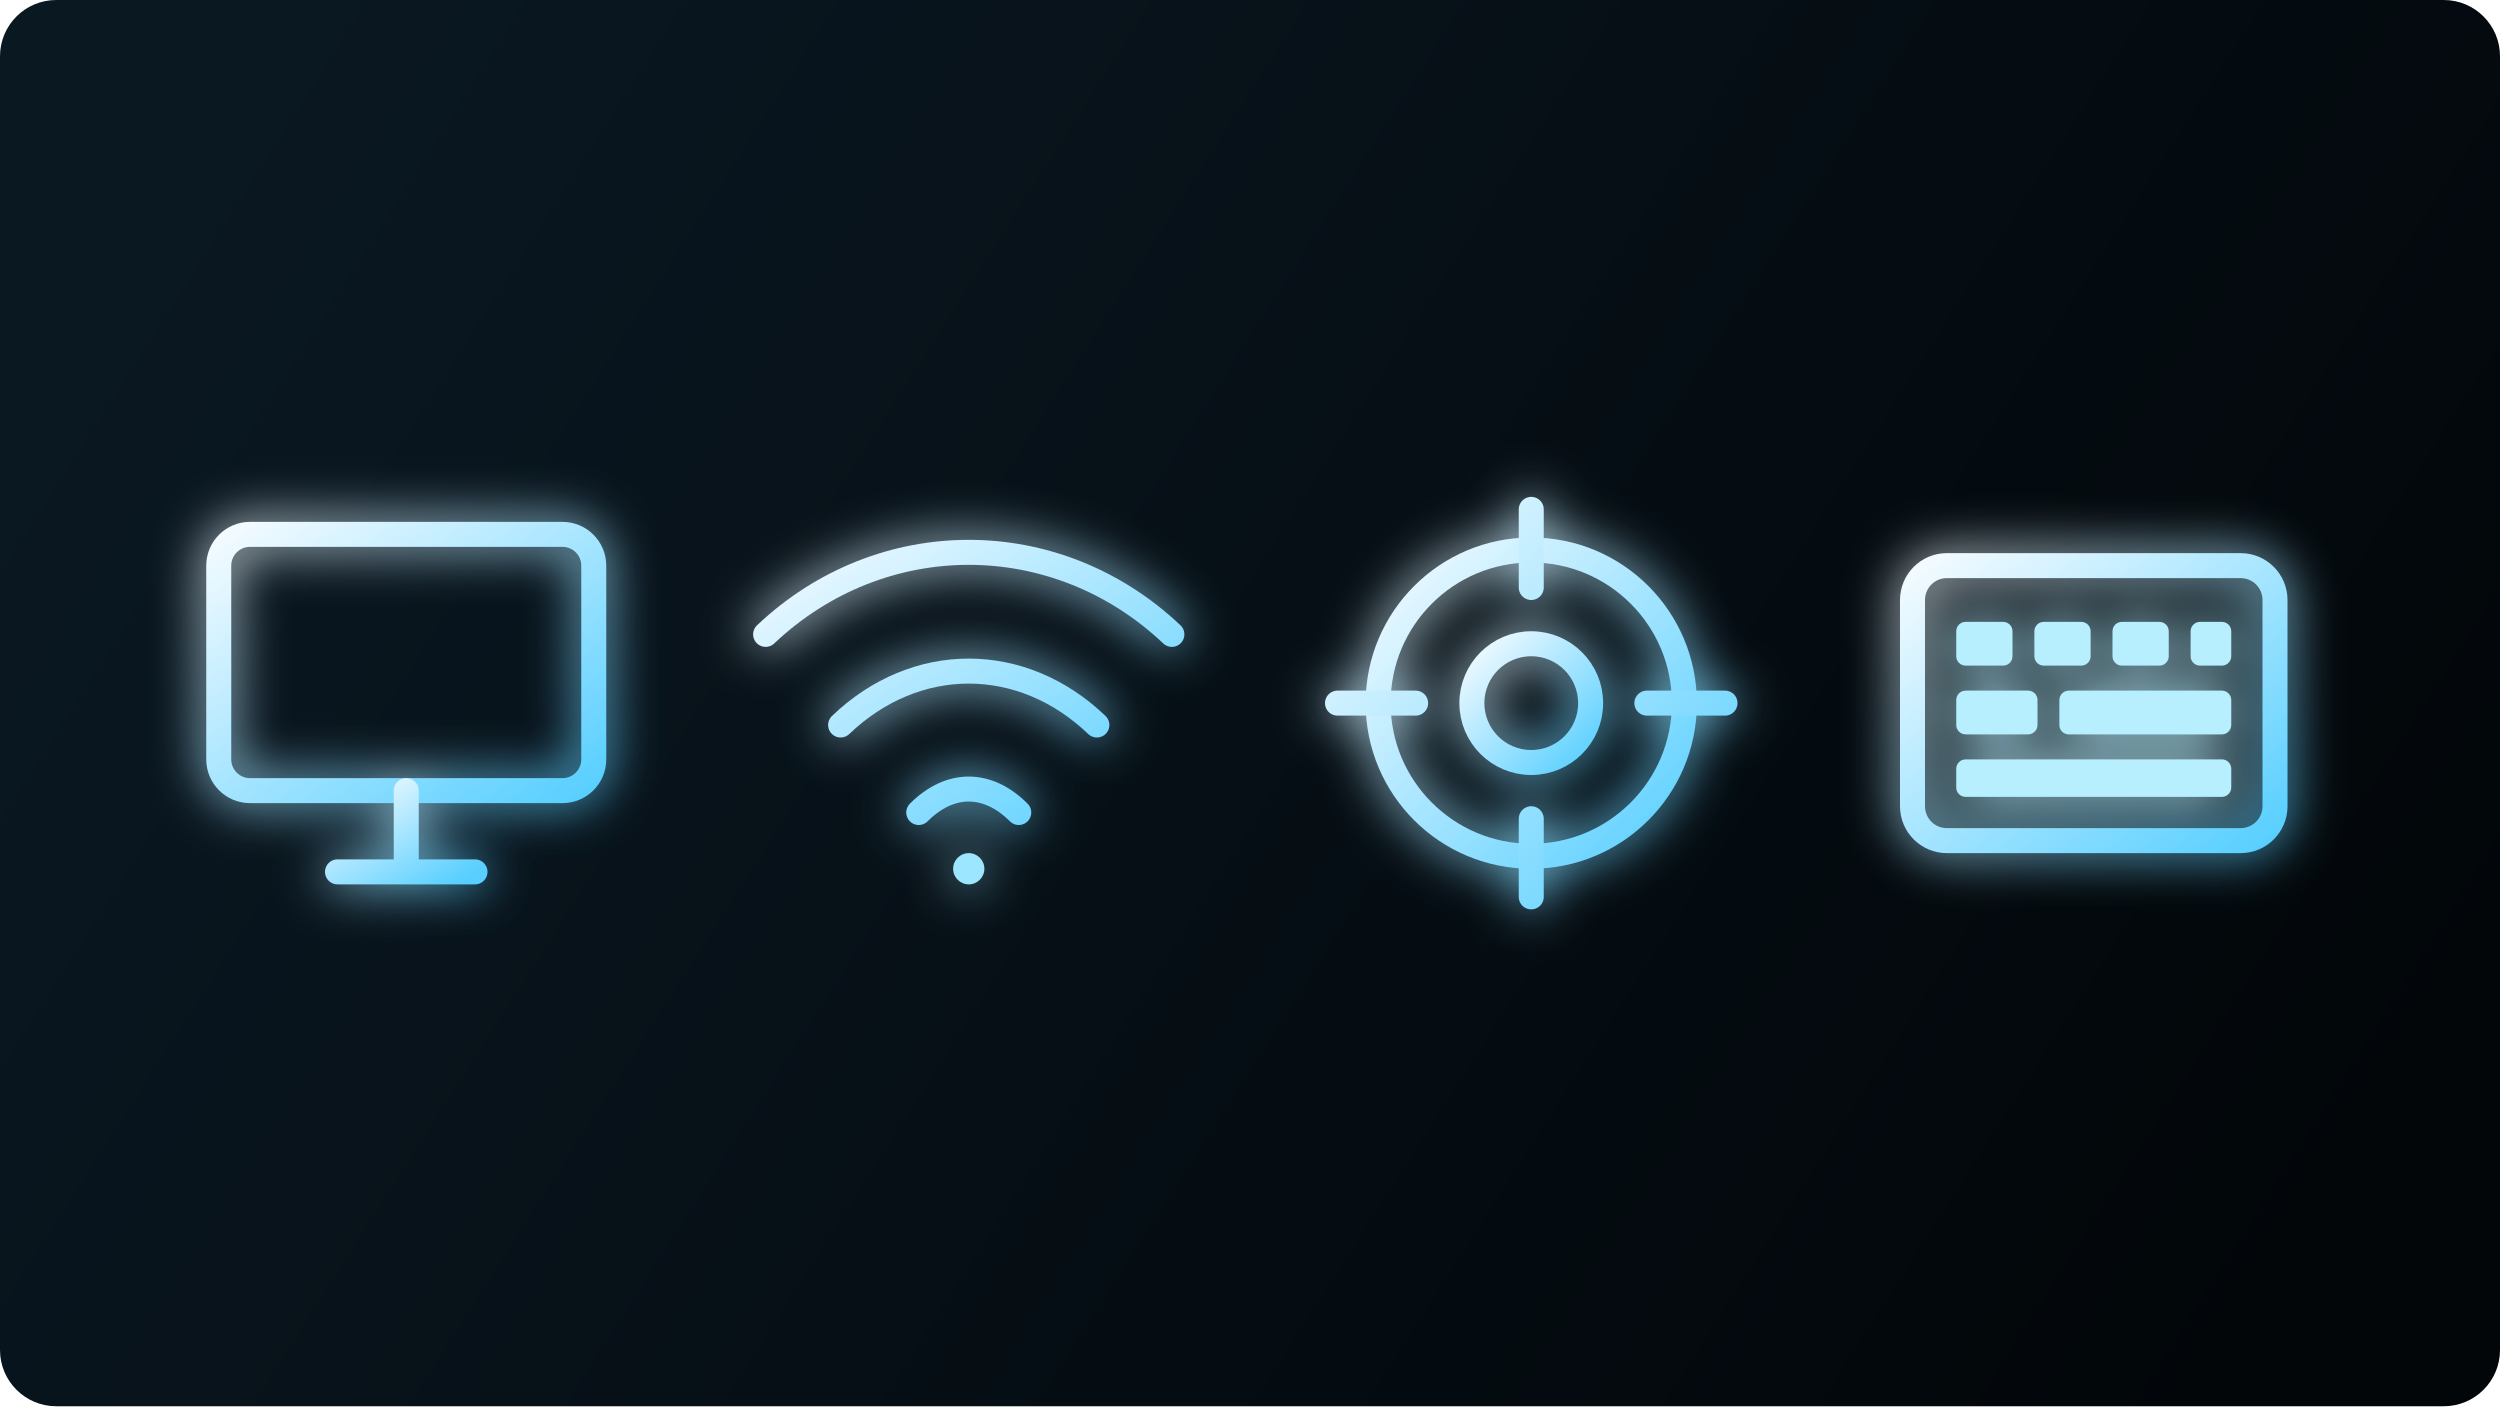
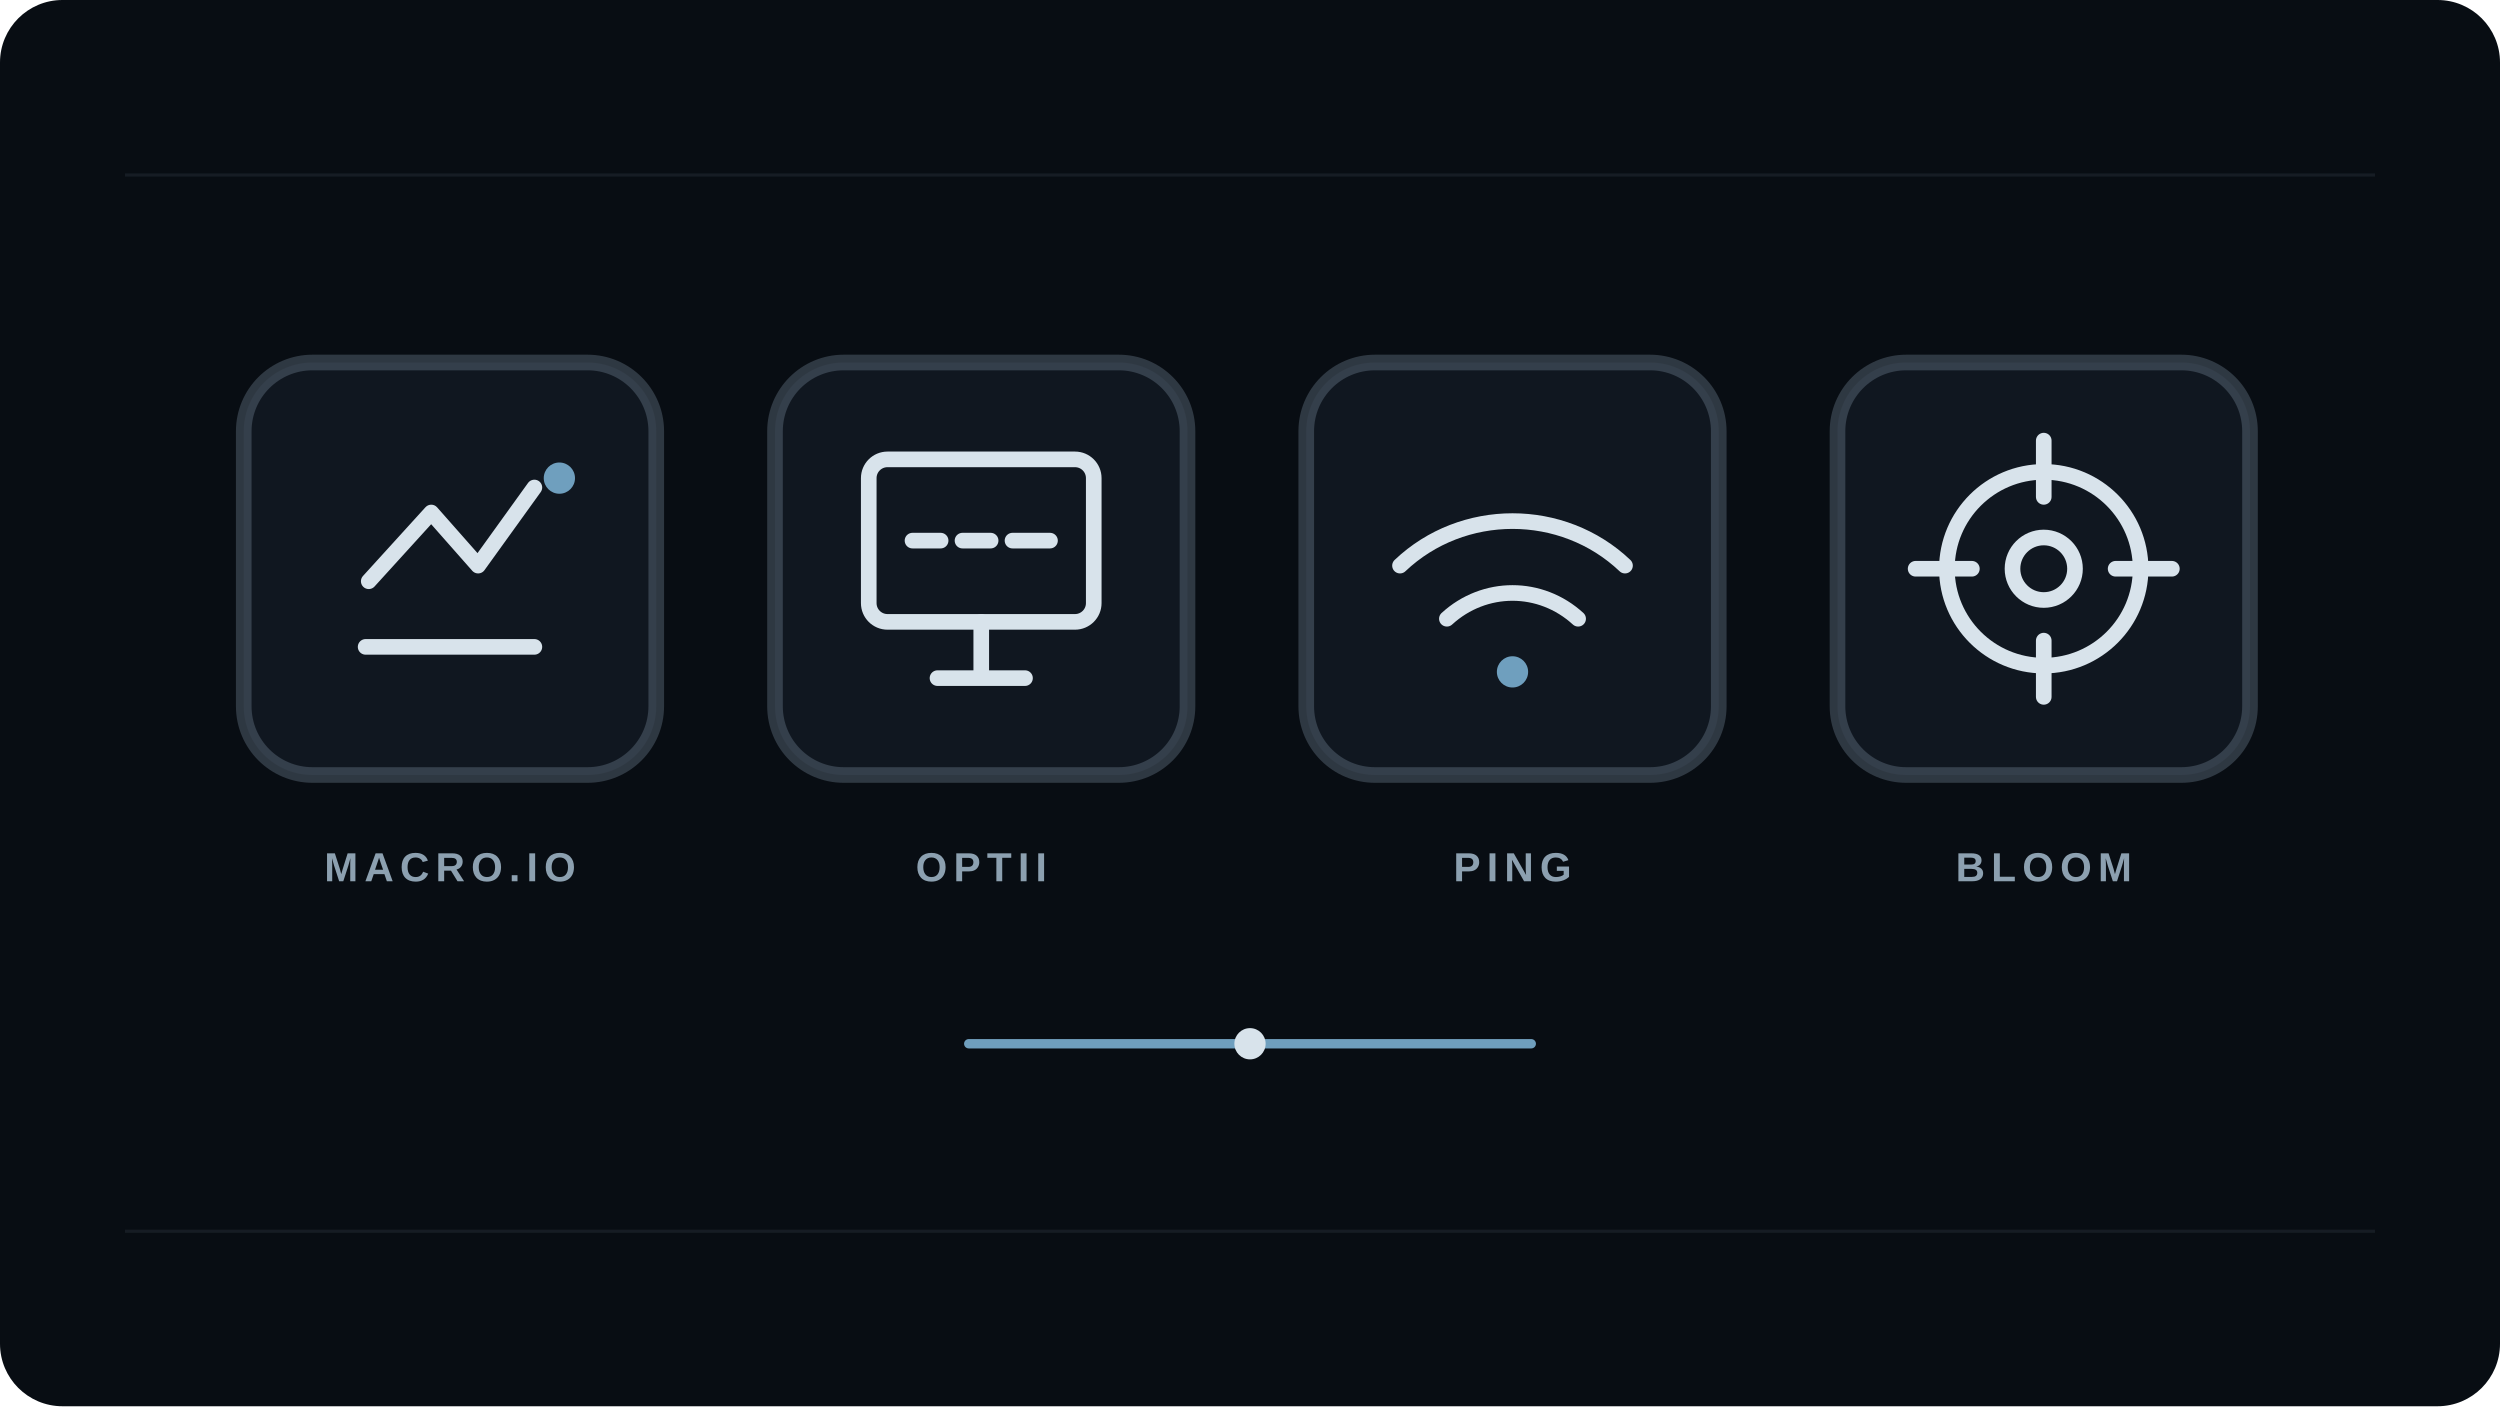
<svg xmlns="http://www.w3.org/2000/svg" viewBox="0 0 800 450" role="img" aria-labelledby="title desc">
-   <defs>
-     <linearGradient id="bg" x1="80" y1="20" x2="720" y2="430" gradientUnits="userSpaceOnUse">
-       <stop stop-color="#0a1822" />
-       <stop offset="1" stop-color="#020609" />
-     </linearGradient>
-     <linearGradient id="stroke" x1="0" y1="0" x2="1" y2="1">
-       <stop stop-color="#f4fbff" />
-       <stop offset="1" stop-color="#58cfff" />
-     </linearGradient>
-     <filter id="glow" x="-40%" y="-40%" width="180%" height="180%">
-       <feGaussianBlur stdDeviation="8" result="blur" />
-       <feMerge>
-         <feMergeNode in="blur" />
-         <feMergeNode in="SourceGraphic" />
-       </feMerge>
-     </filter>
-   </defs>
-   <rect width="800" height="450" rx="18" fill="url(#bg)" />
-   <g fill="none" stroke="url(#stroke)" stroke-width="8" stroke-linecap="round" stroke-linejoin="round" filter="url(#glow)">
-     <g transform="translate(70 171)">
-       <rect x="0" y="0" width="120" height="82" rx="10" />
-       <path d="M38 108h44M60 82v26" />
+   <rect width="800" height="450" rx="20" fill="#080d13" />
+   <path d="M40 56h720M40 394h720" stroke="#8295a5" stroke-opacity=".12" />
+   <g fill="none" stroke="#d8e3eb" stroke-width="5" stroke-linecap="round" stroke-linejoin="round">
+     <g transform="translate(78 116)">
+       <rect width="132" height="132" rx="22" fill="#101720" stroke="#8295a5" stroke-opacity=".32" />
+       <path d="M40 70l20-22 15 17 18-25M39 91h54" />
+       <circle cx="101" cy="37" r="5" fill="#6f9fbe" stroke="none" />
    </g>
-     <g transform="translate(245 168)">
-       <path d="M0 35c37-35 93-35 130 0M24 64c24-23 58-23 82 0M49 92c10-10 22-10 32 0" />
-       <circle cx="65" cy="110" r="5" fill="#9ce7ff" stroke="none" />
+     <g transform="translate(248 116)">
+       <rect width="132" height="132" rx="22" fill="#101720" stroke="#8295a5" stroke-opacity=".32" />
+       <rect x="30" y="31" width="72" height="52" rx="6" />
+       <path d="M52 101h28M66 83v18M44 57h9M60 57h9M76 57h12" />
    </g>
-     <g transform="translate(428 163)">
-       <circle cx="62" cy="62" r="49" />
-       <circle cx="62" cy="62" r="19" />
-       <path d="M62 0v25M62 99v25M0 62h25M99 62h25" />
+     <g transform="translate(418 116)">
+       <rect width="132" height="132" rx="22" fill="#101720" stroke="#8295a5" stroke-opacity=".32" />
+       <path d="M30 65c20-19 52-19 72 0M45 82c12-11 30-11 42 0" />
+       <circle cx="66" cy="99" r="5" fill="#6f9fbe" stroke="none" />
    </g>
-     <g transform="translate(612 181)">
-       <rect x="0" y="0" width="116" height="88" rx="11" />
-       <g fill="#b8efff" stroke="none">
-         <rect x="14" y="18" width="18" height="14" rx="3" />
-         <rect x="39" y="18" width="18" height="14" rx="3" />
-         <rect x="64" y="18" width="18" height="14" rx="3" />
-         <rect x="89" y="18" width="13" height="14" rx="3" />
-         <rect x="14" y="40" width="26" height="14" rx="3" />
-         <rect x="47" y="40" width="55" height="14" rx="3" />
-         <rect x="14" y="62" width="88" height="12" rx="3" />
-       </g>
+     <g transform="translate(588 116)">
+       <rect width="132" height="132" rx="22" fill="#101720" stroke="#8295a5" stroke-opacity=".32" />
+       <circle cx="66" cy="66" r="31" />
+       <circle cx="66" cy="66" r="10" />
+       <path d="M66 25v18M66 89v18M25 66h18M89 66h18" />
    </g>
  </g>
+   <g fill="#8ca0b0" font-family="Arial, sans-serif" font-size="13" font-weight="700" letter-spacing="2" text-anchor="middle">
+     <text x="144" y="282">MACRO.IO</text>
+     <text x="314" y="282">OPTII</text>
+     <text x="484" y="282">PING</text>
+     <text x="654" y="282">BLOOM</text>
+   </g>
+   <path d="M310 334h180" stroke="#6f9fbe" stroke-width="3" stroke-linecap="round" />
+   <circle cx="400" cy="334" r="5" fill="#d8e3eb" />
</svg>
